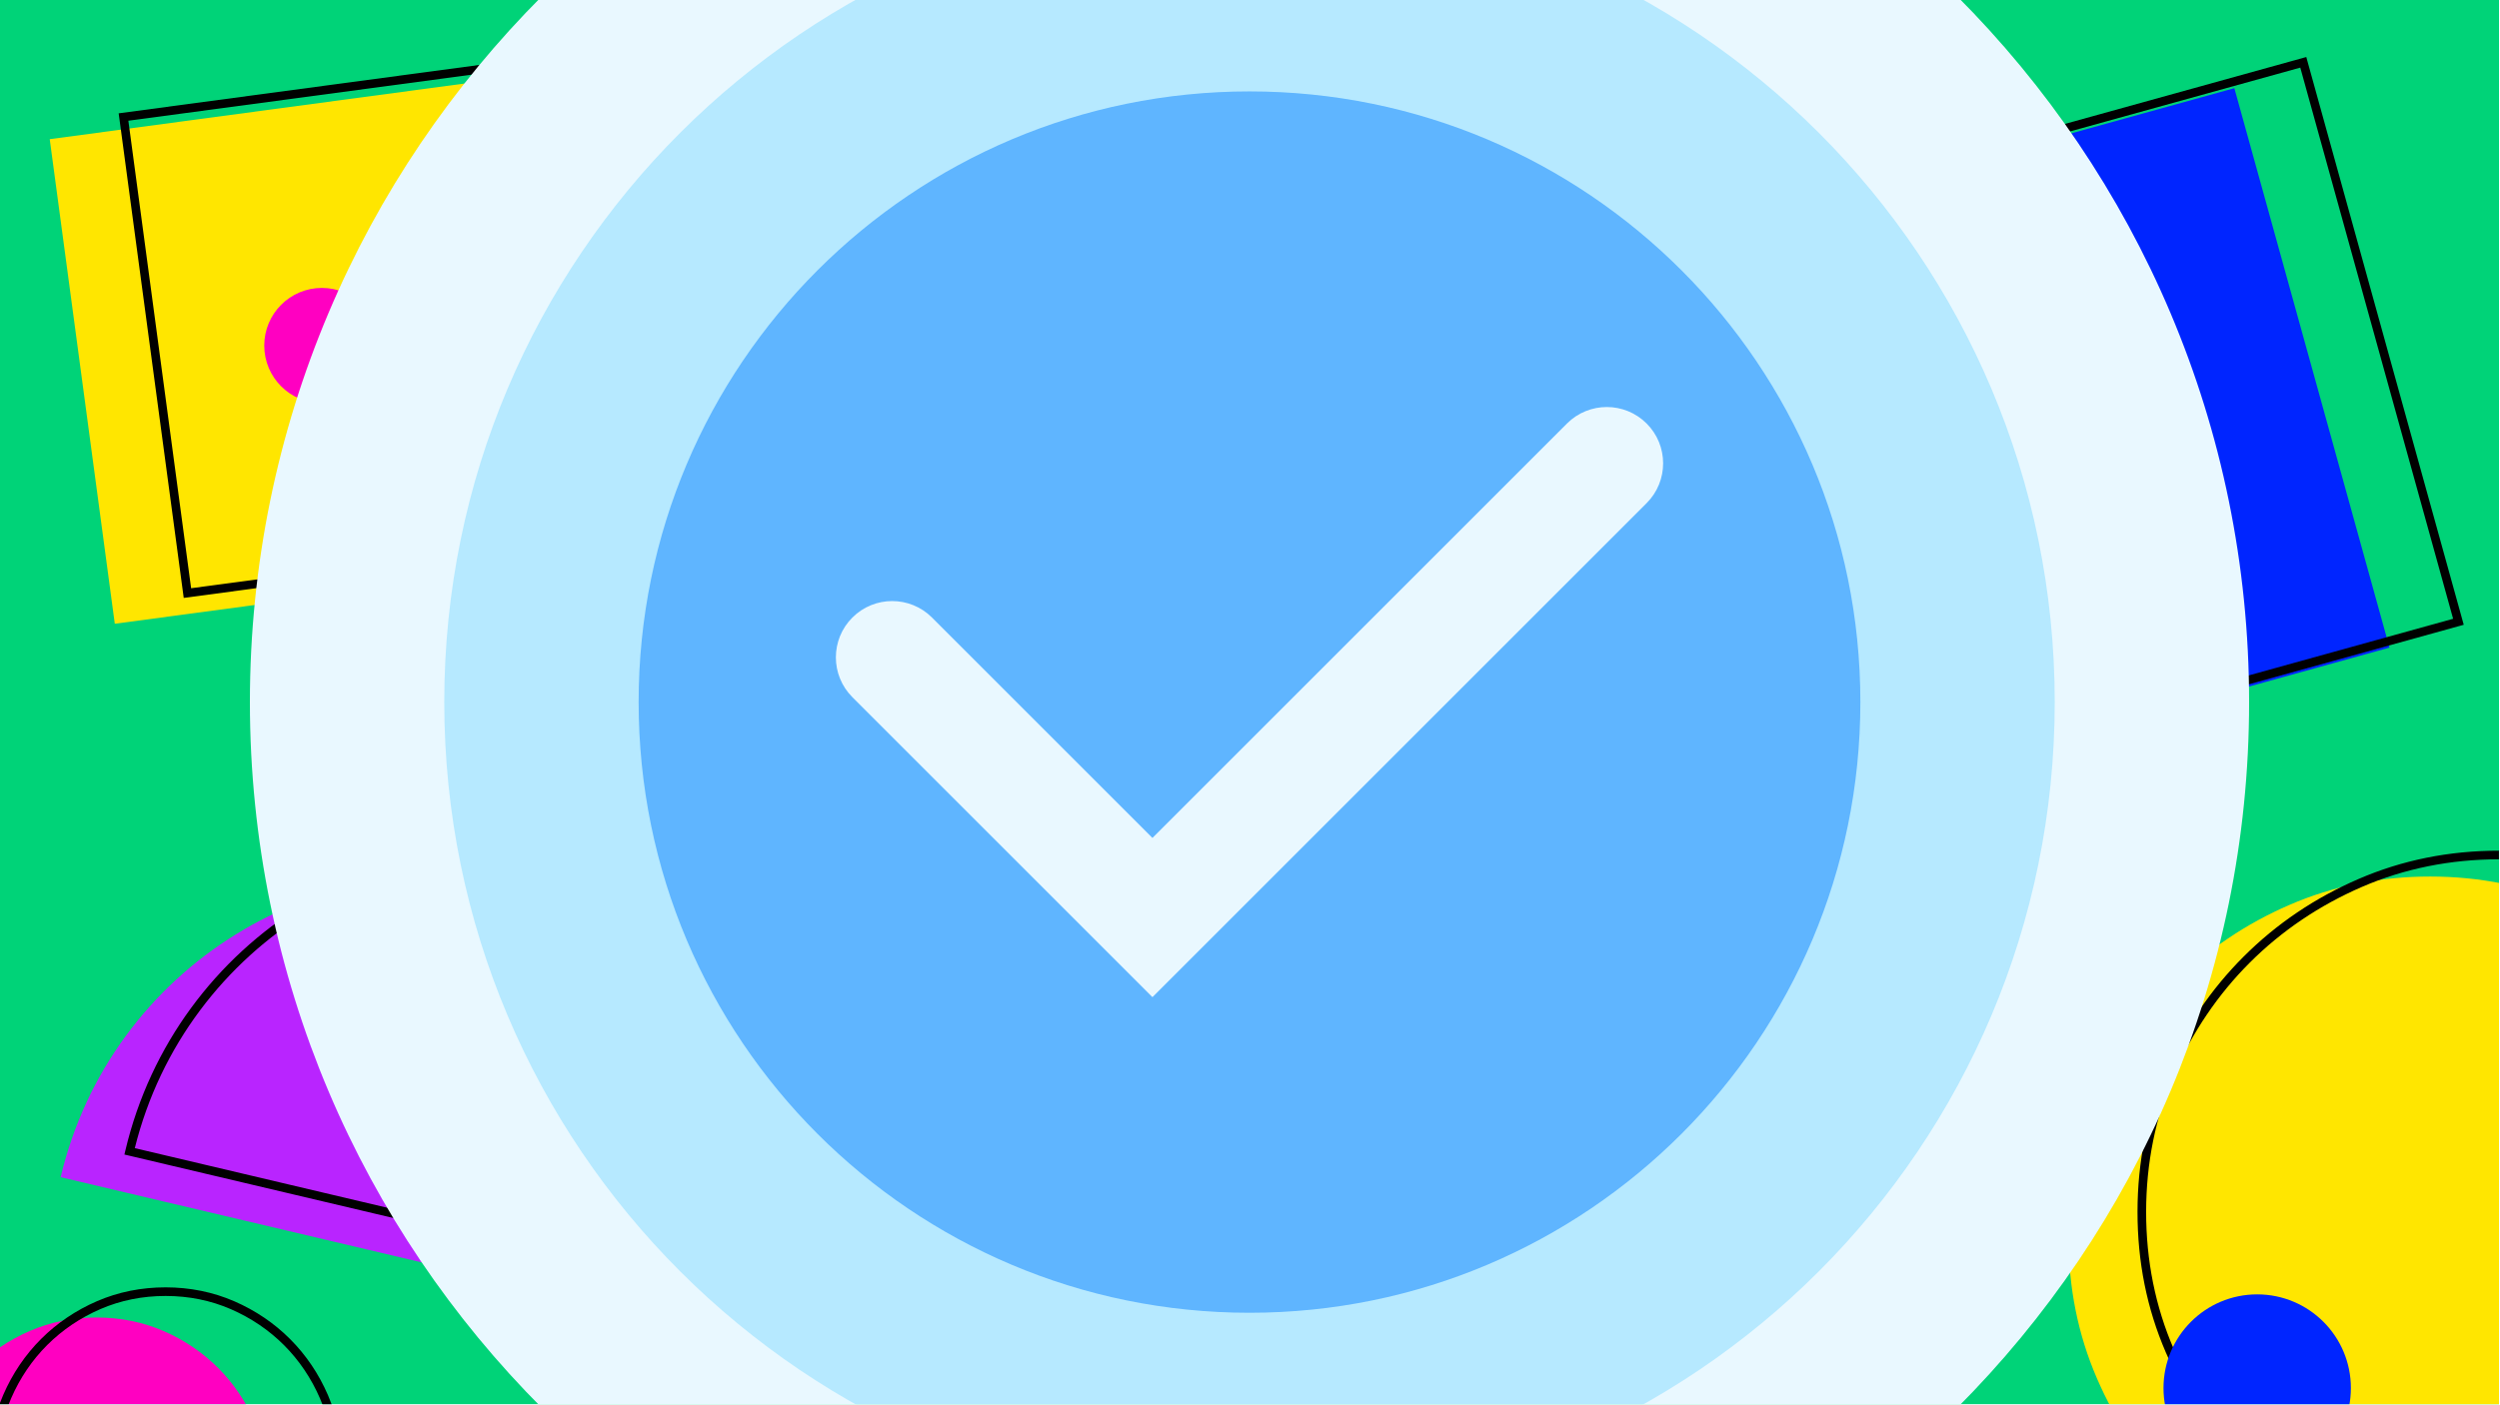
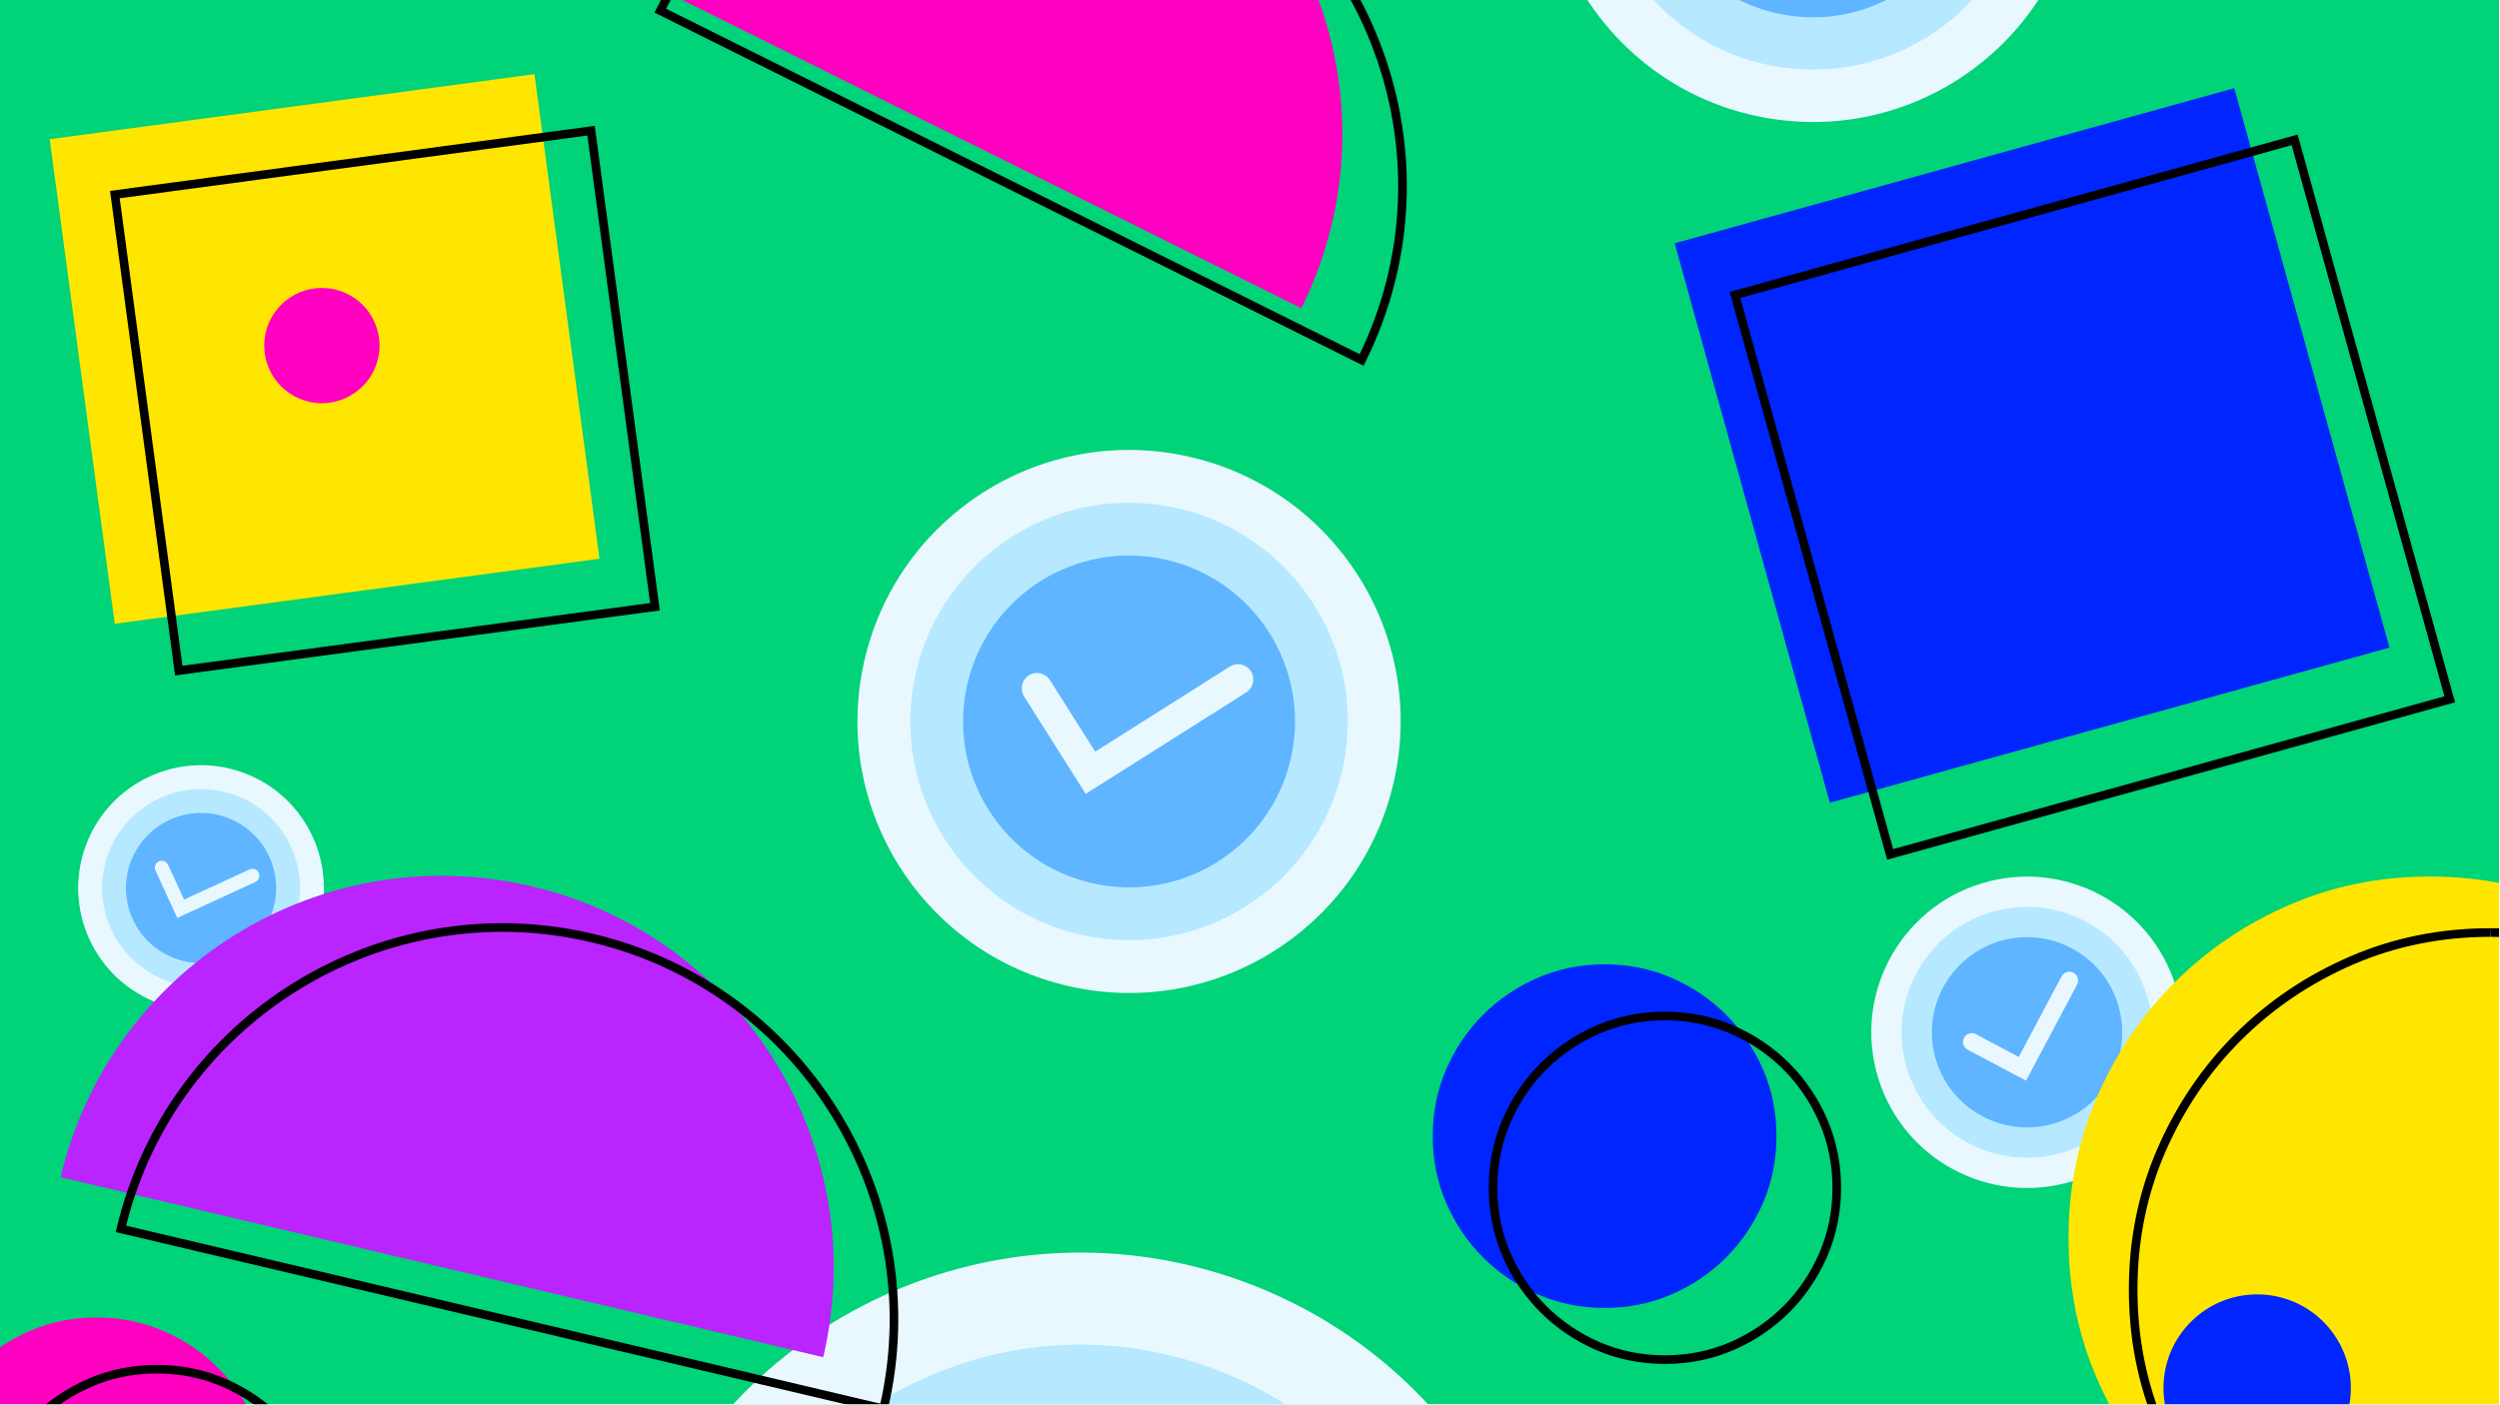
<svg xmlns="http://www.w3.org/2000/svg" width="290" height="163" viewBox="0 0 290 163" fill="none">
  <path d="M290 0H0V163H290V0Z" fill="#00D378" />
-   <mask id="mask0_735_46980" style="mask-type:alpha" maskUnits="userSpaceOnUse" x="0" y="0" width="290" height="163">
+   <mask id="mask0_842_44961" style="mask-type:alpha" maskUnits="userSpaceOnUse" x="0" y="0" width="290" height="163">
    <path d="M290 0H0V163H290V0Z" fill="#00D378" />
  </mask>
-   <g mask="url(#mask0_735_46980)">
-     <path d="M95.536 157.544C101.279 133.12 86.149 108.656 61.725 102.889C37.301 97.123 12.827 112.236 7.039 136.65L95.536 157.544Z" fill="#B924FF" />
-     <path d="M259.288 10.235L194.346 28.239L212.35 93.181L277.292 75.177L259.288 10.235Z" fill="#0025FF" />
-     <path d="M220.002 90.796L219.869 90.314L201.731 24.891L267.636 6.62L267.769 7.101L285.907 72.525L220.002 90.796ZM202.961 25.587L220.699 89.565L284.676 71.829L266.939 7.851L202.961 25.587Z" fill="black" />
-     <path d="M103.908 155.146L14.437 134.021L14.552 133.535C20.393 108.895 45.191 93.583 69.84 99.403C94.484 105.222 109.819 130.009 104.022 154.659L103.908 155.146ZM15.643 133.279L103.161 153.942C108.517 129.99 93.556 106.03 69.61 100.376C45.665 94.719 21.565 109.459 15.643 133.279Z" fill="black" />
-     <path d="M18.995 154.515C21.404 155.564 23.513 156.993 25.32 158.803C27.126 160.613 28.551 162.724 29.595 165.136C30.637 167.549 31.158 170.138 31.155 172.903C31.152 175.669 30.627 178.257 29.578 180.667C28.53 183.077 27.101 185.185 25.291 186.991C23.48 188.798 21.369 190.224 18.957 191.267C16.545 192.31 13.956 192.83 11.19 192.827C8.425 192.825 5.836 192.299 3.427 191.251C1.016 190.203 -1.091 188.773 -2.898 186.962C-4.705 185.152 -6.13 183.041 -7.173 180.629C-8.217 178.217 -8.737 175.628 -8.734 172.862C-8.732 170.097 -8.206 167.509 -7.157 165.098C-6.109 162.689 -4.679 160.58 -2.869 158.774C-1.059 156.967 1.052 155.543 3.465 154.499C5.876 153.456 8.466 152.935 11.231 152.938C13.997 152.941 16.584 153.467 18.995 154.515Z" fill="#FF00C1" />
-     <path d="M19.212 190.328C19.205 190.328 19.198 190.328 19.189 190.328C16.367 190.325 13.688 189.78 11.228 188.709C8.773 187.642 6.593 186.164 4.749 184.315C2.904 182.468 1.43 180.285 0.368 177.827C-0.698 175.366 -1.237 172.685 -1.235 169.862C-1.232 167.039 -0.687 164.36 0.385 161.898C1.453 159.442 2.931 157.263 4.777 155.42C6.624 153.578 8.806 152.104 11.266 151.039C13.724 149.977 16.396 149.438 19.209 149.438C19.216 149.438 19.223 149.438 19.232 149.438C22.051 149.44 24.73 149.985 27.194 151.056C29.653 152.126 31.833 153.604 33.673 155.45C35.517 157.297 36.99 159.48 38.053 161.938C39.119 164.403 39.658 167.083 39.656 169.904C39.653 172.724 39.108 175.403 38.038 177.866C36.968 180.322 35.49 182.502 33.644 184.345C31.796 186.189 29.613 187.663 27.155 188.726C24.698 189.789 22.025 190.328 19.212 190.328ZM19.209 150.438C16.533 150.438 13.995 150.949 11.663 151.957C9.32 152.972 7.241 154.375 5.484 156.128C3.727 157.881 2.32 159.957 1.302 162.297C0.285 164.633 -0.232 167.178 -0.235 169.863C-0.237 172.549 0.275 175.095 1.286 177.43C2.298 179.772 3.701 181.851 5.456 183.609C7.211 185.368 9.288 186.775 11.627 187.792C13.96 188.808 16.505 189.325 19.191 189.328C19.198 189.328 19.206 189.328 19.212 189.328C21.888 189.328 24.426 188.816 26.758 187.808C29.1 186.795 31.179 185.392 32.937 183.637C34.695 181.883 36.102 179.808 37.121 177.467C38.136 175.13 38.653 172.585 38.656 169.903C38.658 167.22 38.146 164.673 37.135 162.334C36.123 159.993 34.719 157.914 32.966 156.156C31.213 154.4 29.137 152.993 26.796 151.973C24.458 150.957 21.913 150.44 19.231 150.438C19.223 150.438 19.215 150.438 19.209 150.438Z" fill="black" />
-     <path d="M298.367 105.067C303.435 107.273 307.87 110.278 311.669 114.086C315.467 117.892 318.465 122.333 320.659 127.405C322.853 132.48 323.948 137.924 323.942 143.74C323.936 149.556 322.83 154.998 320.626 160.067C318.421 165.136 315.414 169.57 311.608 173.368C307.801 177.168 303.36 180.166 298.288 182.36C293.214 184.555 287.77 185.648 281.953 185.642C276.138 185.636 270.694 184.531 265.626 182.326C260.556 180.122 256.124 177.114 252.324 173.307C248.525 169.501 245.528 165.061 243.334 159.988C241.138 154.914 240.044 149.47 240.05 143.653C240.056 137.838 241.161 132.396 243.368 127.325C245.572 122.258 248.578 117.823 252.385 114.025C256.193 110.225 260.631 107.229 265.706 105.033C270.778 102.84 276.224 101.744 282.039 101.75C287.856 101.756 293.298 102.863 298.367 105.067Z" fill="#FFE600" />
-     <path d="M289.992 98.75L290.038 99.75C295.688 99.756 301.047 100.844 305.968 102.983C310.9 105.131 315.272 108.095 318.961 111.792C322.652 115.491 325.607 119.868 327.742 124.801C329.871 129.729 330.948 135.091 330.942 140.738C330.936 146.388 329.848 151.747 327.709 156.669C325.565 161.597 322.602 165.968 318.902 169.66C315.2 173.355 310.823 176.309 305.891 178.442C300.982 180.566 295.635 181.642 289.954 181.642C284.301 181.636 278.942 180.549 274.025 178.409C269.1 176.268 264.729 173.305 261.032 169.601C257.339 165.901 254.385 161.524 252.252 156.591C250.122 151.669 249.044 146.308 249.05 140.654C249.056 135.002 250.144 129.643 252.285 124.724C254.429 119.794 257.392 115.423 261.092 111.732C264.791 108.041 269.169 105.086 274.103 102.951C279.013 100.827 284.359 99.751 289.992 99.75V98.75ZM289.992 98.75C284.195 98.751 278.764 99.846 273.706 102.033C268.631 104.229 264.193 107.225 260.385 111.025C256.578 114.823 253.572 119.258 251.368 124.325C249.161 129.396 248.056 134.838 248.05 140.653C248.044 146.47 249.138 151.914 251.334 156.988C253.528 162.061 256.525 166.501 260.324 170.307C264.124 174.114 268.556 177.122 273.626 179.326C278.694 181.531 284.138 182.636 289.953 182.642C289.969 182.642 289.984 182.642 290 182.642C295.799 182.642 301.228 181.549 306.288 179.36C311.36 177.166 315.801 174.168 319.608 170.368C323.414 166.57 326.421 162.136 328.626 157.067C330.83 151.998 331.936 146.556 331.942 140.74C331.948 134.924 330.853 129.48 328.659 124.405C326.465 119.333 323.467 114.892 319.669 111.086C315.87 107.278 311.435 104.273 306.367 102.067C301.298 99.863 295.856 98.756 290.039 98.75C290.023 98.75 290.008 98.75 289.992 98.75Z" fill="black" />
-     <path d="M261.938 171.999C267.943 171.999 272.811 167.132 272.811 161.127C272.811 155.122 267.943 150.254 261.938 150.254C255.933 150.254 251.066 155.122 251.066 161.127C251.066 167.132 255.933 171.999 261.938 171.999Z" fill="#0025FF" />
-     <path d="M62.023 8.607L5.772 16.156L13.321 72.407L69.572 64.859L62.023 8.607Z" fill="#FFE600" />
-     <path d="M69.165 6.732L76.448 61.001L22.179 68.283L14.896 14.014L69.165 6.732ZM70.023 5.607L13.772 13.156L21.321 69.407L77.572 61.859L70.023 5.607Z" fill="black" />
-     <path d="M37.356 46.803C41.051 46.803 44.047 43.808 44.047 40.113C44.047 36.418 41.051 33.423 37.356 33.423C33.661 33.423 30.666 36.418 30.666 40.113C30.666 43.808 33.661 46.803 37.356 46.803Z" fill="#FF00C1" />
-     <path d="M145 197.5C209.065 197.5 261 145.565 261 81.5C261 17.435 209.065 -34.5 145 -34.5C80.935 -34.5 29 17.435 29 81.5C29 145.565 80.935 197.5 145 197.5Z" fill="#E9F8FF" />
-     <path d="M144.999 174.944C196.607 174.944 238.445 133.108 238.445 81.5C238.445 29.892 196.607 -11.944 144.999 -11.944C93.392 -11.944 51.555 29.892 51.555 81.5C51.555 133.108 93.392 174.944 144.999 174.944Z" fill="#B6E9FF" />
-     <path d="M145.001 152.389C184.151 152.389 215.889 120.65 215.889 81.5C215.889 42.349 184.151 10.611 145.001 10.611C105.849 10.611 74.111 42.349 74.111 81.5C74.111 120.65 105.849 152.389 145.001 152.389Z" fill="#5FB5FF" />
-     <path d="M133.738 115.752L98.915 80.929C96.362 78.376 96.362 74.239 98.915 71.687C101.465 69.135 105.604 69.135 108.156 71.687L133.738 97.269L181.844 49.162C184.396 46.61 188.535 46.61 191.085 49.162C193.638 51.714 193.638 55.851 191.086 58.403L133.738 115.752Z" fill="#E9F8FF" />
+   <g mask="url(#mask0_842_44961)">
+     <path d="M240.523 137.11C250.065 134.187 255.432 124.082 252.509 114.539C249.586 104.997 239.481 99.63 229.938 102.553C220.396 105.476 215.029 115.581 217.952 125.123C220.875 134.666 230.98 140.032 240.523 137.11Z" fill="#E9F8FF" />
+     <path d="M239.494 133.75C247.181 131.396 251.504 123.255 249.149 115.568C246.795 107.881 238.654 103.558 230.967 105.913C223.28 108.267 218.957 116.407 221.312 124.094C223.666 131.781 231.807 136.104 239.494 133.75Z" fill="#B6E9FF" />
+     <path d="M238.465 130.39C244.296 128.604 247.576 122.429 245.79 116.597C244.003 110.766 237.828 107.486 231.997 109.272C226.165 111.058 222.885 117.234 224.672 123.065C226.458 128.897 232.633 132.176 238.465 130.39Z" fill="#5FB5FF" />
+     <path d="M235.116 125.447L228.34 121.849C227.843 121.585 227.655 120.969 227.918 120.472C228.182 119.976 228.798 119.787 229.295 120.05L234.272 122.694L239.243 113.334C239.507 112.837 240.123 112.648 240.62 112.912C241.116 113.176 241.305 113.792 241.041 114.288L235.116 125.447Z" fill="#E9F8FF" />
+     <path d="M18.388 116.459C25.773 119.189 33.974 115.415 36.704 108.029C39.434 100.644 35.66 92.444 28.274 89.713C20.889 86.983 12.689 90.757 9.959 98.143C7.228 105.528 11.002 113.729 18.388 116.459Z" fill="#E9F8FF" />
+     <path d="M19.349 113.858C25.298 116.058 31.904 113.018 34.103 107.068C36.303 101.119 33.263 94.513 27.313 92.314C21.364 90.115 14.758 93.155 12.559 99.104C10.36 105.053 13.4 111.659 19.349 113.858Z" fill="#B6E9FF" />
+     <path d="M20.31 111.258C24.824 112.927 29.835 110.62 31.503 106.107C33.172 101.594 30.865 96.582 26.352 94.914C21.839 93.246 16.827 95.552 15.159 100.065C13.491 104.578 15.797 109.59 20.31 111.258Z" fill="#5FB5FF" />
+     <path d="M20.573 106.555L18.043 101.056C17.857 100.653 18.034 100.176 18.437 99.991C18.839 99.805 19.316 99.982 19.502 100.385L21.361 104.424L28.957 100.928C29.36 100.743 29.837 100.919 30.022 101.322C30.207 101.725 30.031 102.202 29.628 102.387L20.573 106.555Z" fill="#E9F8FF" />
+     <path d="M106.339 251.919C134.808 262.443 166.418 247.896 176.941 219.427C187.465 190.958 172.918 159.349 144.449 148.825C115.98 138.301 84.371 152.849 73.847 181.317C63.323 209.786 77.871 241.396 106.339 251.919Z" fill="#E9F8FF" />
+     <path d="M110.044 241.896C132.977 250.373 158.441 238.655 166.918 215.722C175.396 192.789 163.677 167.325 140.744 158.848C117.811 150.371 92.347 162.089 83.87 185.022C75.393 207.956 87.111 233.419 110.044 241.896Z" fill="#B6E9FF" />
+     <path d="M206.123 13.868C223.22 16.217 238.983 4.262 241.332 -12.835C243.681 -29.931 231.725 -45.694 214.629 -48.043C197.533 -50.392 181.769 -38.437 179.42 -21.34C177.071 -4.244 189.027 11.52 206.123 13.868Z" fill="#E9F8FF" />
+     <path d="M206.95 7.849C220.722 9.741 233.421 0.111 235.313 -13.662C237.205 -27.434 227.574 -40.132 213.802 -42.024C200.03 -43.916 187.331 -34.285 185.439 -20.513C183.547 -6.741 193.178 5.957 206.95 7.849Z" fill="#B6E9FF" />
+     <path d="M207.777 1.83C218.225 3.265 227.858 -4.041 229.293 -14.489C230.729 -24.936 223.423 -34.57 212.975 -36.005C202.527 -37.44 192.894 -30.134 191.459 -19.686C190.023 -9.239 197.329 0.395 207.777 1.83Z" fill="#5FB5FF" />
+     <path d="M124.095 114.493C141.075 118.319 157.941 107.656 161.767 90.676C165.593 73.697 154.93 56.831 137.95 53.005C120.971 49.179 104.104 59.842 100.278 76.822C96.453 93.801 107.116 110.667 124.095 114.493Z" fill="#E9F8FF" />
+     <path d="M125.442 108.515C139.12 111.597 152.707 103.007 155.789 89.329C158.871 75.651 150.281 62.065 136.603 58.983C122.925 55.901 109.338 64.491 106.257 78.169C103.175 91.847 111.764 105.433 125.442 108.515Z" fill="#B6E9FF" />
+     <path d="M126.79 102.537C137.166 104.875 147.473 98.359 149.811 87.982C152.149 77.606 145.633 67.299 135.256 64.961C124.88 62.623 114.573 69.139 112.235 79.516C109.897 89.892 116.413 100.199 126.79 102.537Z" fill="#5FB5FF" />
+     <path d="M125.992 92.154L118.843 80.845C118.318 80.016 118.566 78.92 119.395 78.396C120.223 77.872 121.32 78.119 121.844 78.948L127.096 87.256L142.719 77.378C143.548 76.855 144.645 77.102 145.168 77.93C145.693 78.759 145.445 79.856 144.617 80.38L125.992 92.154Z" fill="#E9F8FF" />
+     <path d="M95.532 157.545C101.275 133.121 86.145 108.657 61.721 102.89C37.297 97.124 12.823 112.237 7.035 136.651L95.532 157.545Z" fill="#B924FF" />
+     <path d="M259.284 10.236L194.342 28.24L212.346 93.182L277.288 75.178L259.284 10.236Z" fill="#0025FF" />
+     <path d="M218.998 99.797L218.865 99.315L200.727 33.892L266.632 15.621L266.765 16.102L284.903 81.526L218.998 99.797ZM201.958 34.588L219.695 98.566L283.672 80.83L265.935 16.852L201.958 34.588Z" fill="black" />
+     <path d="M102.904 164.147L13.433 143.022L13.548 142.536C19.389 117.896 44.187 102.584 68.837 108.404C93.48 114.223 108.815 139.01 103.018 163.66L102.904 164.147ZM14.639 142.28L102.157 162.943C107.513 138.991 92.552 115.031 68.606 109.377C44.661 103.72 20.561 118.46 14.639 142.28Z" fill="black" />
+     <path d="M151.011 35.785C162.179 13.317 153.034 -13.955 130.572 -25.146C108.109 -36.337 80.831 -27.211 69.622 -4.764L151.011 35.785Z" fill="#FF00C1" />
+     <path d="M158.235 42.456L75.951 1.461L76.174 1.013C87.487 -21.641 115.125 -30.887 137.795 -19.593C160.459 -8.302 169.73 19.332 158.458 42.007L158.235 42.456ZM77.295 1.013L157.783 41.113C168.467 19.016 159.371 -7.726 137.348 -18.698C115.327 -29.674 88.499 -20.825 77.295 1.013Z" fill="black" />
+     <path d="M18.991 154.516C21.401 155.565 23.509 156.994 25.316 158.804C27.122 160.614 28.547 162.725 29.591 165.137C30.634 167.55 31.154 170.139 31.151 172.904C31.149 175.67 30.623 178.258 29.575 180.668C28.526 183.078 27.097 185.186 25.287 186.992C23.477 188.799 21.365 190.225 18.953 191.268C16.541 192.311 13.952 192.831 11.186 192.828C8.421 192.826 5.833 192.3 3.423 191.252C1.012 190.204 -1.095 188.774 -2.902 186.963C-4.709 185.154 -6.134 183.042 -7.177 180.63C-8.221 178.218 -8.741 175.629 -8.738 172.863C-8.735 170.098 -8.21 167.51 -7.161 165.099C-6.113 162.69 -4.683 160.581 -2.873 158.775C-1.063 156.968 1.048 155.544 3.461 154.5C5.873 153.457 8.462 152.936 11.227 152.939C13.993 152.942 16.581 153.468 18.991 154.516Z" fill="#FF00C1" />
+     <path d="M18.209 199.329C18.201 199.329 18.194 199.329 18.185 199.329C15.363 199.326 12.684 198.781 10.224 197.71C7.769 196.643 5.589 195.165 3.745 193.316C1.9 191.469 0.426 189.286 -0.636 186.828C-1.702 184.367 -2.241 181.687 -2.239 178.863C-2.236 176.041 -1.691 173.361 -0.619 170.899C0.449 168.443 1.927 166.264 3.773 164.421C5.62 162.579 7.802 161.105 10.262 160.041C12.72 158.978 15.392 158.439 18.205 158.439C18.212 158.439 18.219 158.439 18.228 158.439C21.047 158.441 23.726 158.986 26.19 160.057C28.649 161.127 30.829 162.605 32.669 164.451C34.513 166.298 35.986 168.481 37.049 170.939C38.115 173.404 38.654 176.084 38.652 178.905C38.649 181.725 38.104 184.404 37.034 186.867C35.964 189.323 34.486 191.503 32.64 193.346C30.792 195.19 28.609 196.664 26.151 197.727C23.694 198.79 21.021 199.329 18.209 199.329ZM18.205 159.439C15.529 159.439 12.991 159.95 10.659 160.958C8.316 161.973 6.237 163.376 4.48 165.129C2.723 166.882 1.316 168.958 0.298 171.298C-0.719 173.634 -1.236 176.179 -1.239 178.864C-1.241 181.55 -0.729 184.096 0.282 186.431C1.294 188.773 2.697 190.852 4.452 192.61C6.208 194.369 8.284 195.776 10.623 196.793C12.957 197.809 15.502 198.326 18.187 198.329C18.194 198.329 18.202 198.329 18.209 198.329C20.884 198.329 23.422 197.817 25.755 196.809C28.096 195.796 30.175 194.393 31.933 192.638C33.691 190.884 35.098 188.809 36.117 186.468C37.132 184.131 37.649 181.586 37.652 178.904C37.654 176.221 37.142 173.674 36.131 171.335C35.119 168.994 33.715 166.915 31.962 165.157C30.209 163.401 28.133 161.994 25.792 160.974C23.454 159.958 20.909 159.441 18.227 159.439C18.219 159.439 18.212 159.439 18.205 159.439Z" fill="black" />
+     <path d="M193.991 113.516C196.4 114.565 198.509 115.994 200.316 117.804C202.122 119.614 203.547 121.725 204.591 124.137C205.634 126.55 206.154 129.139 206.151 131.904C206.149 134.67 205.623 137.258 204.575 139.668C203.526 142.078 202.097 144.186 200.287 145.992C198.477 147.799 196.365 149.225 193.953 150.268C191.541 151.311 188.952 151.831 186.186 151.828C183.421 151.826 180.833 151.3 178.423 150.252C176.012 149.204 173.905 147.774 172.098 145.963C170.291 144.154 168.866 142.042 167.823 139.63C166.779 137.218 166.259 134.629 166.262 131.863C166.265 129.098 166.79 126.51 167.839 124.099C168.887 121.69 170.317 119.581 172.127 117.775C173.937 115.968 176.048 114.544 178.461 113.5C180.873 112.457 183.462 111.936 186.227 111.939C188.993 111.942 191.581 112.468 193.991 113.516Z" fill="#0025FF" />
+     <path d="M193.209 158.329C193.201 158.329 193.194 158.329 193.185 158.329C190.363 158.326 187.684 157.781 185.224 156.71C182.769 155.643 180.589 154.165 178.745 152.316C176.9 150.469 175.426 148.286 174.364 145.828C173.298 143.367 172.759 140.687 172.761 137.863C172.764 135.041 173.309 132.361 174.381 129.899C175.449 127.443 176.927 125.264 178.773 123.421C180.62 121.579 182.802 120.105 185.262 119.041C187.72 117.978 190.392 117.439 193.205 117.439C193.212 117.439 193.219 117.439 193.228 117.439C196.047 117.441 198.726 117.986 201.19 119.057C203.649 120.127 205.829 121.605 207.669 123.451C209.513 125.298 210.986 127.481 212.049 129.939C213.115 132.404 213.654 135.084 213.652 137.905C213.649 140.725 213.104 143.404 212.034 145.867C210.964 148.323 209.486 150.503 207.64 152.346C205.792 154.19 203.609 155.664 201.151 156.727C198.694 157.79 196.021 158.329 193.209 158.329ZM193.205 118.439C190.529 118.439 187.991 118.95 185.659 119.958C183.316 120.973 181.237 122.376 179.48 124.129C177.723 125.882 176.316 127.958 175.298 130.298C174.281 132.634 173.764 135.179 173.761 137.864C173.759 140.55 174.271 143.096 175.282 145.431C176.294 147.773 177.697 149.852 179.452 151.61C181.208 153.369 183.284 154.776 185.623 155.793C187.957 156.809 190.502 157.326 193.187 157.329C193.194 157.329 193.202 157.329 193.209 157.329C195.884 157.329 198.422 156.817 200.754 155.809C203.096 154.796 205.175 153.393 206.933 151.638C208.691 149.884 210.098 147.809 211.117 145.468C212.132 143.131 212.649 140.586 212.652 137.904C212.654 135.221 212.142 132.674 211.131 130.335C210.119 127.994 208.715 125.915 206.962 124.157C205.21 122.401 203.133 120.994 200.792 119.974C198.454 118.958 195.909 118.441 193.227 118.439C193.219 118.439 193.211 118.439 193.205 118.439Z" fill="black" />
+     <path d="M298.363 105.068C303.431 107.274 307.866 110.279 311.665 114.087C315.464 117.893 318.461 122.334 320.656 127.406C322.849 132.481 323.944 137.925 323.938 143.741C323.932 149.557 322.826 154.999 320.622 160.068C318.417 165.137 315.41 169.571 311.604 173.369C307.797 177.169 303.356 180.167 298.284 182.361C293.21 184.556 287.766 185.649 281.949 185.643C276.134 185.637 270.69 184.532 265.623 182.327C260.552 180.123 256.12 177.116 252.32 173.308C248.521 169.502 245.524 165.062 243.33 159.989C241.134 154.915 240.04 149.471 240.046 143.654C240.052 137.839 241.157 132.397 243.364 127.326C245.568 122.259 248.574 117.824 252.381 114.026C256.189 110.226 260.627 107.23 265.702 105.034C270.774 102.841 276.22 101.745 282.035 101.751C287.852 101.757 293.294 102.864 298.363 105.068Z" fill="#FFE600" />
+     <path d="M288.988 107.751L289.034 108.751C294.684 108.757 300.043 109.845 304.964 111.985C309.896 114.132 314.268 117.096 317.958 120.793C321.648 124.492 324.603 128.869 326.738 133.803C328.867 138.73 329.944 144.092 329.938 149.74C329.932 155.389 328.845 160.748 326.705 165.67C324.561 170.598 321.598 174.969 317.898 178.661C314.196 182.356 309.819 185.31 304.887 187.443C299.978 189.567 294.632 190.643 288.95 190.643C283.297 190.638 277.938 189.55 273.021 187.41C268.096 185.269 263.725 182.306 260.028 178.602C256.335 174.902 253.381 170.525 251.248 165.592C249.118 160.67 248.04 155.309 248.046 149.655C248.052 144.003 249.14 138.644 251.281 133.725C253.425 128.795 256.388 124.424 260.088 120.733C263.787 117.042 268.165 114.087 273.099 111.952C278.01 109.828 283.355 108.752 288.988 108.751V107.751ZM288.988 107.751C283.191 107.752 277.76 108.847 272.702 111.034C267.627 113.23 263.189 116.226 259.381 120.026C255.574 123.824 252.568 128.259 250.364 133.326C248.157 138.397 247.052 143.839 247.046 149.654C247.04 155.471 248.134 160.915 250.33 165.989C252.524 171.062 255.521 175.502 259.32 179.308C263.12 183.116 267.552 186.123 272.622 188.327C277.69 190.532 283.134 191.637 288.949 191.643C288.965 191.643 288.981 191.643 288.997 191.643C294.795 191.643 300.224 190.55 305.284 188.361C310.356 186.167 314.797 183.169 318.604 179.369C322.41 175.571 325.417 171.137 327.622 166.069C329.826 161 330.932 155.557 330.938 149.741C330.944 143.925 329.849 138.481 327.656 133.406C325.461 128.334 322.464 123.893 318.665 120.087C314.866 116.279 310.431 113.274 305.363 111.068C300.294 108.864 294.852 107.757 289.035 107.751C289.019 107.751 289.004 107.751 288.988 107.751Z" fill="black" />
+     <path d="M261.934 172C267.939 172 272.807 167.133 272.807 161.128C272.807 155.123 267.939 150.255 261.934 150.255C255.929 150.255 251.062 155.123 251.062 161.128C251.062 167.133 255.929 172 261.934 172Z" fill="#0025FF" />
+     <path d="M62.02 8.608L5.768 16.157L13.317 72.408L69.568 64.86L62.02 8.608Z" fill="#FFE600" />
+     <path d="M68.161 15.733L75.444 70.002L21.175 77.284L13.892 23.015L68.161 15.733ZM69.019 14.608L12.768 22.157L20.317 78.408L76.568 70.86L69.019 14.608Z" fill="black" />
+     <path d="M37.352 46.804C41.047 46.804 44.043 43.809 44.043 40.114C44.043 36.419 41.047 33.424 37.352 33.424C33.658 33.424 30.662 36.419 30.662 40.114C30.662 43.809 33.658 46.804 37.352 46.804Z" fill="#FF00C1" />
  </g>
</svg>
